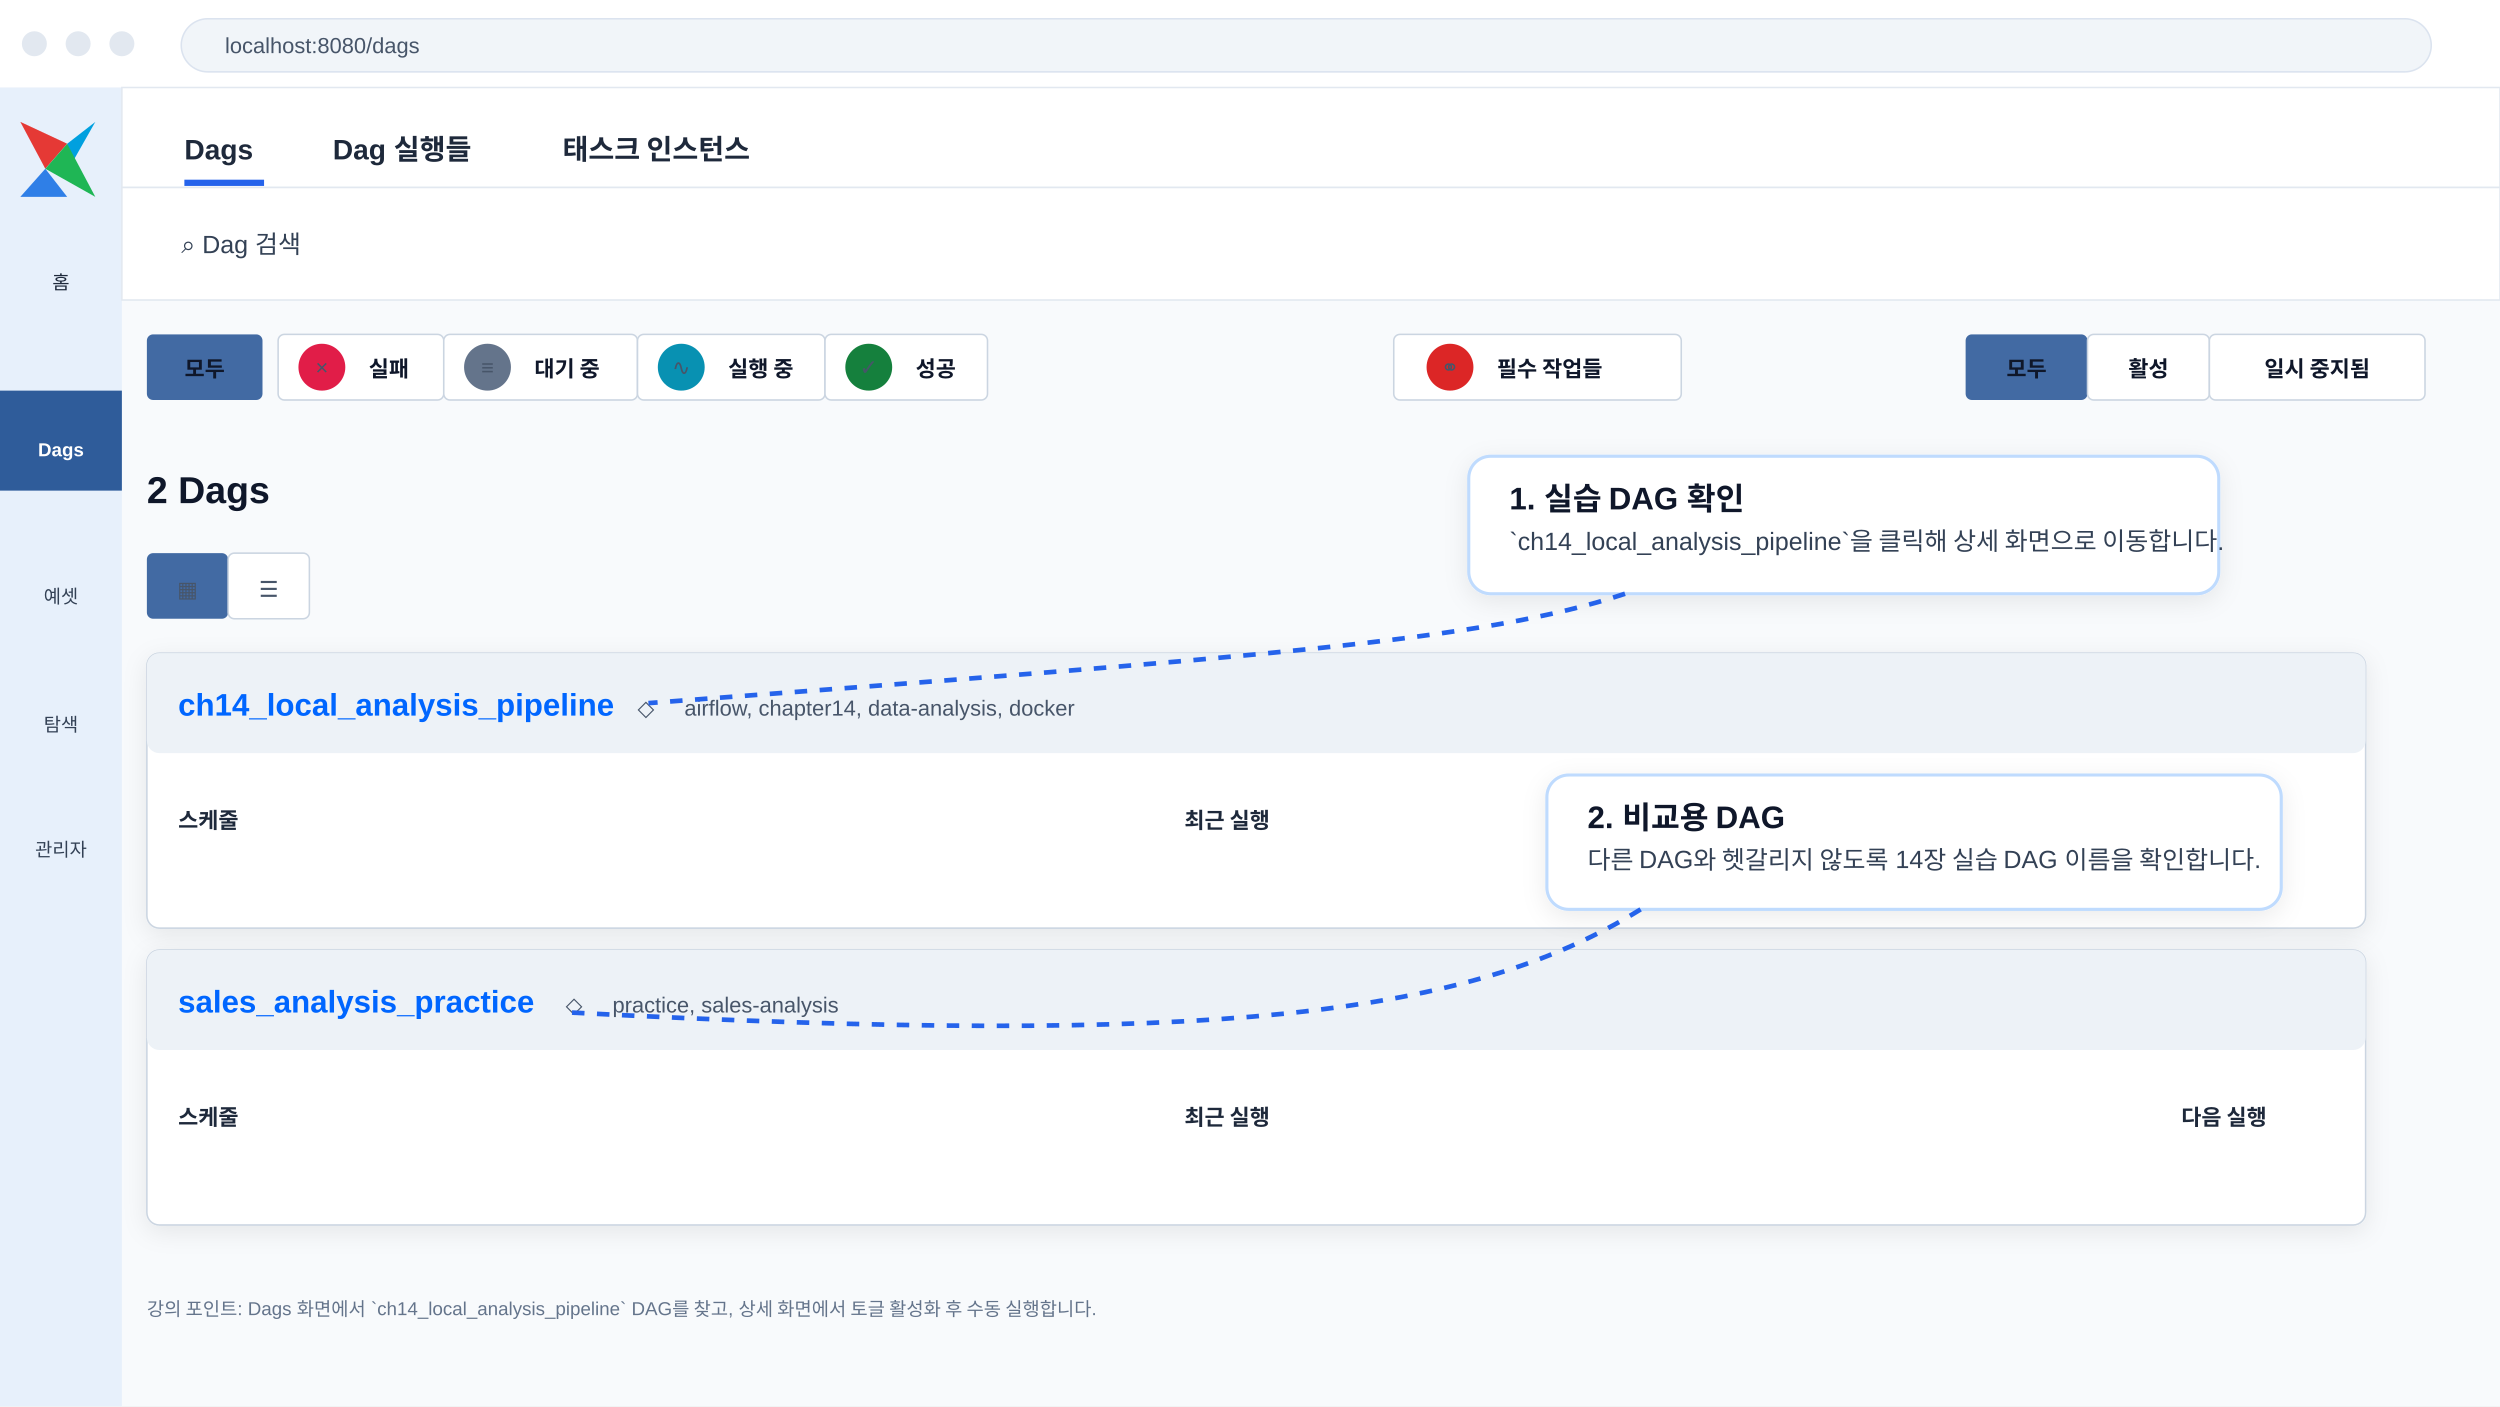
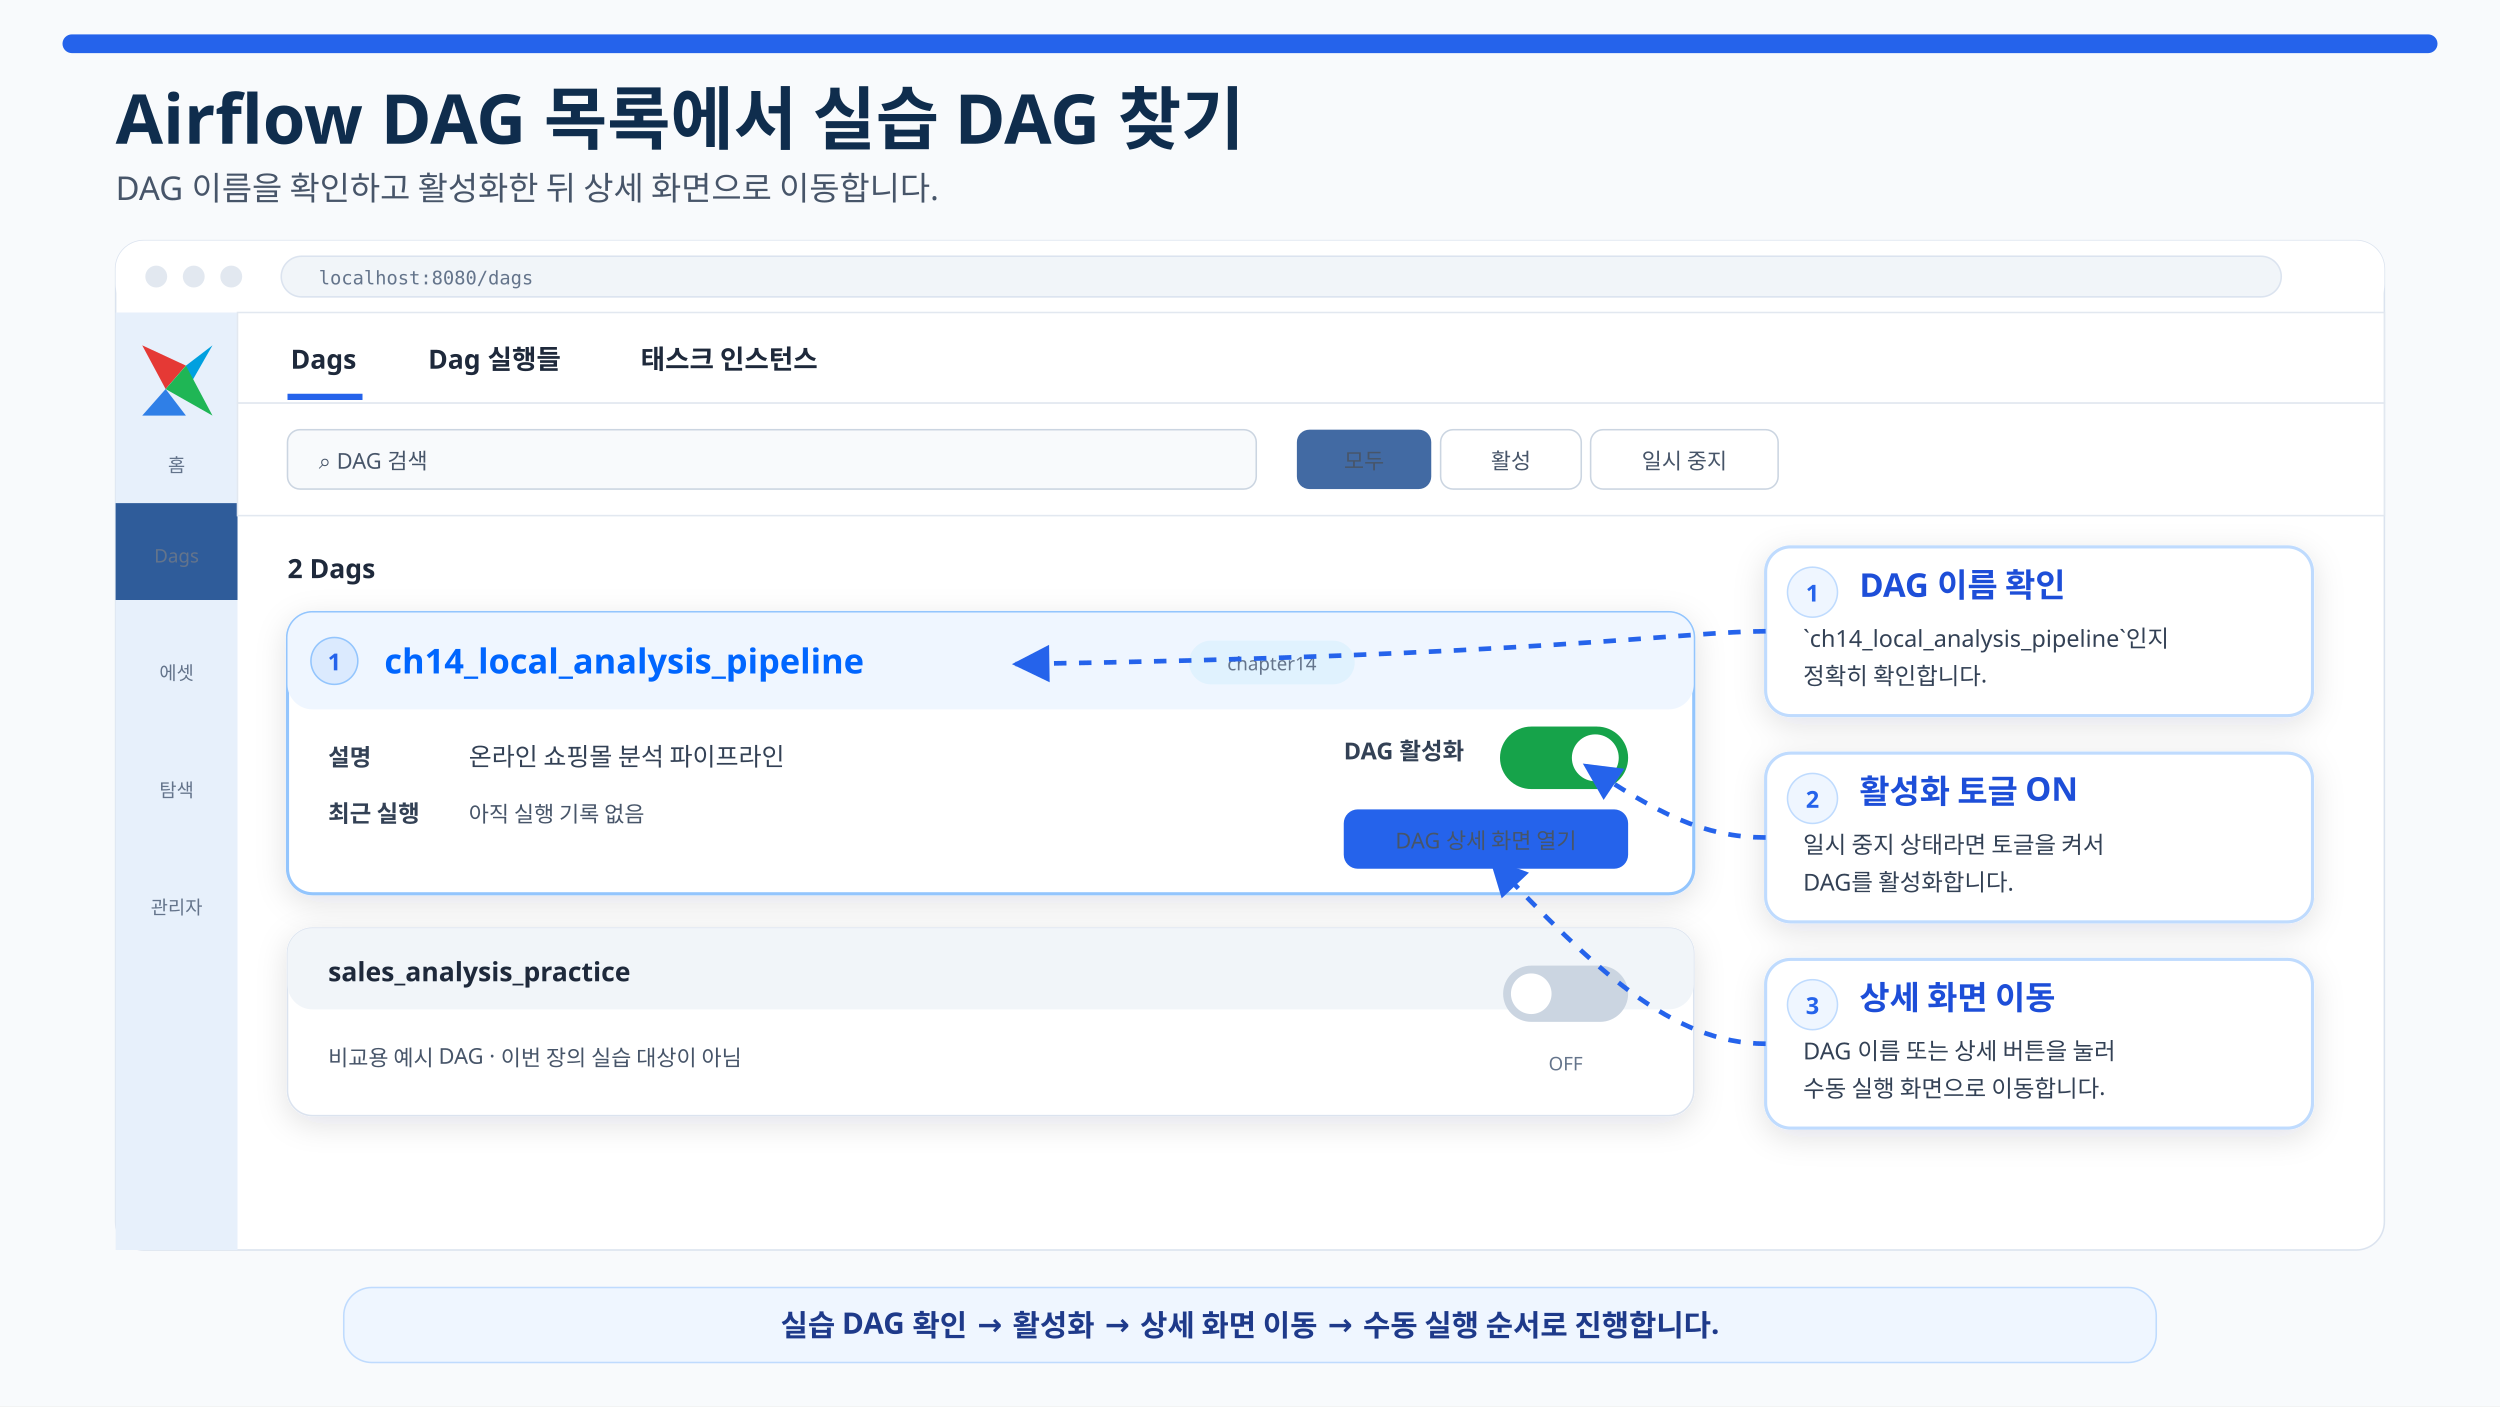
<svg xmlns="http://www.w3.org/2000/svg" width="1600" height="900" viewBox="0 0 1600 900" role="img" aria-labelledby="title desc">
  <defs>
+     <filter id="shadow" x="-20%" y="-20%" width="140%" height="140%">
+       <feDropShadow dx="0" dy="5" stdDeviation="10" flood-color="#0f172a" flood-opacity="0.12" />
+     </filter>
+     <marker id="arrowBlue" viewBox="0 0 10 10" refX="9" refY="5" markerWidth="8" markerHeight="8" orient="auto">
+       <path d="M0 0 L10 5 L0 10 Z" fill="#2563eb" />
+     </marker>
    <style>
-       .font { font-family: "Pretendard", "Noto Sans KR", "Segoe UI", Arial, sans-serif; }
-       .mono { font-family: "Cascadia Mono", "Consolas", monospace; }
-       .title { font-size: 28px; font-weight: 700; fill: #0f172a; }
-       .nav { font-size: 18px; font-weight: 700; fill: #1e293b; }
-       .body { font-size: 16px; fill: #334155; }
-       .small { font-size: 14px; fill: #475569; }
-       .tiny { font-size: 12px; fill: #64748b; }
-       .link { fill: #0066ff; font-weight: 700; }
-       .chip-text { font-size: 14px; font-weight: 700; fill: #0f172a; }
-       .muted { fill: #64748b; }
-       .label { font-size: 14px; font-weight: 700; fill: #1e293b; }
+       text { font-family: "NanumSquare","Noto Sans KR","Malgun Gothic",sans-serif; }
+       .mono { font-family: "D2Coding","Cascadia Mono","Consolas",monospace; }
+       .title { font-size: 44px; font-weight: 800; fill: #0f2d4d; }
+       .subtitle { font-size: 21px; font-weight: 500; fill: #475569; }
+       .nav { font-size: 17px; font-weight: 750; fill: #1e293b; }
+       .body { font-size: 16px; font-weight: 500; fill: #334155; }
+       .small { font-size: 14px; font-weight: 500; fill: #475569; }
+       .tiny { font-size: 12px; font-weight: 500; fill: #64748b; }
+       .label { font-size: 15px; font-weight: 750; fill: #334155; }
+       .dagName { font-size: 22px; font-weight: 800; fill: #0066ff; }
+       .callTitle { font-size: 21px; font-weight: 800; fill: #1d4ed8; }
+       .callBody { font-size: 15px; font-weight: 500; fill: #334155; }
+       .stepNum { font-size: 15px; font-weight: 800; fill: #2563eb; }
+       .note { font-size: 19px; font-weight: 750; fill: #1e3a8a; }
    </style>
-     <filter id="shadow" x="-20%" y="-20%" width="140%" height="140%">
-       <feDropShadow dx="0" dy="4" stdDeviation="8" flood-color="#0f172a" flood-opacity="0.08" />
-     </filter>
  </defs>
  <rect width="1600" height="900" fill="#f8fafc" />
-   <rect x="0" y="0" width="1600" height="56" fill="#ffffff" />
-   <circle cx="22" cy="28" r="8" fill="#e2e8f0" />
-   <circle cx="50" cy="28" r="8" fill="#e2e8f0" />
-   <circle cx="78" cy="28" r="8" fill="#e2e8f0" />
-   <rect x="116" y="12" width="1440" height="34" rx="17" fill="#f1f5f9" stroke="#dbe3ef" />
-   <text x="144" y="34" class="font small">localhost:8080/dags</text>
-   <rect x="0" y="56" width="78" height="844" fill="#e7f0fb" />
-   <g transform="translate(13 78)">
-     <path d="M0,0 L30,14 L16,30 Z" fill="#e53935" />
-     <path d="M30,14 L48,0 L31,30 Z" fill="#00a0df" />
-     <path d="M16,30 L30,14 L48,48 Z" fill="#1fb655" />
-     <path d="M16,30 L0,48 L30,48 Z" fill="#2f7fe7" />
+   <rect x="40" y="22" width="1520" height="12" rx="6" fill="#2563eb" />
+   <text x="74" y="92" class="title">Airflow DAG 목록에서 실습 DAG 찾기</text>
+   <text x="74" y="128" class="subtitle">DAG 이름을 확인하고 활성화한 뒤 상세 화면으로 이동합니다.</text>
+   <rect x="74" y="154" width="1452" height="646" rx="18" fill="#ffffff" stroke="#dbe3ef" />
+   <rect x="74" y="154" width="1452" height="46" rx="18" fill="#ffffff" />
+   <circle cx="100" cy="177" r="7" fill="#e2e8f0" />
+   <circle cx="124" cy="177" r="7" fill="#e2e8f0" />
+   <circle cx="148" cy="177" r="7" fill="#e2e8f0" />
+   <rect x="180" y="164" width="1280" height="26" rx="13" fill="#f1f5f9" stroke="#dbe3ef" />
+   <text x="204" y="182" class="mono tiny">localhost:8080/dags</text>
+   <rect x="74" y="200" width="78" height="600" fill="#e7f0fb" />
+   <g transform="translate(91 221)">
+     <path d="M0,0 L28,13 L15,28 Z" fill="#e53935" />
+     <path d="M28,13 L45,0 L29,28 Z" fill="#00a0df" />
+     <path d="M15,28 L28,13 L45,45 Z" fill="#1fb655" />
+     <path d="M15,28 L0,45 L28,45 Z" fill="#2f7fe7" />
  </g>
-   <rect x="0" y="250" width="78" height="64" fill="#2f5c9a" />
-   <g class="font tiny" text-anchor="middle">
-     <text x="39" y="185" fill="#1e293b">홈</text>
-     <text x="39" y="292" fill="#ffffff" font-weight="700">Dags</text>
-     <text x="39" y="386" fill="#334155">예셋</text>
-     <text x="39" y="468" fill="#334155">탐색</text>
-     <text x="39" y="548" fill="#334155">관리자</text>
+   <rect x="74" y="322" width="78" height="62" fill="#2f5c9a" />
+   <g text-anchor="middle">
+     <text x="113" y="302" class="tiny">홈</text>
+     <text x="113" y="360" class="tiny" fill="#ffffff" font-weight="800">Dags</text>
+     <text x="113" y="435" class="tiny">에셋</text>
+     <text x="113" y="510" class="tiny">탐색</text>
+     <text x="113" y="585" class="tiny">관리자</text>
  </g>
-   <rect x="78" y="56" width="1522" height="64" fill="#ffffff" stroke="#e2e8f0" />
-   <text x="118" y="102" class="font nav">Dags</text>
-   <text x="213" y="102" class="font nav" fill="#334155">Dag 실행들</text>
-   <text x="360" y="102" class="font nav" fill="#334155">태스크 인스턴스</text>
-   <line x1="118" y1="117" x2="169" y2="117" stroke="#2563eb" stroke-width="4" />
-   <rect x="78" y="120" width="1522" height="72" fill="#ffffff" stroke="#e2e8f0" />
-   <text x="116" y="162" class="font body" fill="#64748b">⌕  Dag 검색</text>
-   <g transform="translate(94 214)">
-     <rect x="0" y="0" width="74" height="42" rx="4" fill="#426aa3" />
-     <text x="37" y="27" class="font chip-text" text-anchor="middle" fill="#ffffff">모두</text>
-     <rect x="84" y="0" width="106" height="42" rx="4" fill="#ffffff" stroke="#cbd5e1" />
-     <circle cx="112" cy="21" r="15" fill="#e11d48" />
-     <text x="112" y="26" class="font small" text-anchor="middle" fill="#ffffff">×</text>
-     <text x="142" y="27" class="font chip-text">실패</text>
-     <rect x="190" y="0" width="124" height="42" rx="4" fill="#ffffff" stroke="#cbd5e1" />
-     <circle cx="218" cy="21" r="15" fill="#64748b" />
-     <text x="218" y="26" class="font small" text-anchor="middle" fill="#ffffff">≡</text>
-     <text x="248" y="27" class="font chip-text">대기 중</text>
-     <rect x="314" y="0" width="120" height="42" rx="4" fill="#ffffff" stroke="#cbd5e1" />
-     <circle cx="342" cy="21" r="15" fill="#0891b2" />
-     <text x="342" y="26" class="font small" text-anchor="middle" fill="#ffffff">∿</text>
-     <text x="372" y="27" class="font chip-text">실행 중</text>
-     <rect x="434" y="0" width="104" height="42" rx="4" fill="#ffffff" stroke="#cbd5e1" />
-     <circle cx="462" cy="21" r="15" fill="#15803d" />
-     <text x="462" y="26" class="font small" text-anchor="middle" fill="#ffffff">✓</text>
-     <text x="492" y="27" class="font chip-text">성공</text>
+   <rect x="152" y="200" width="1374" height="58" fill="#ffffff" stroke="#e2e8f0" />
+   <text x="186" y="236" class="nav">Dags</text>
+   <text x="274" y="236" class="nav">Dag 실행들</text>
+   <text x="410" y="236" class="nav">태스크 인스턴스</text>
+   <line x1="184" y1="254" x2="232" y2="254" stroke="#2563eb" stroke-width="4" />
+   <rect x="152" y="258" width="1374" height="72" fill="#ffffff" stroke="#e2e8f0" />
+   <rect x="184" y="275" width="620" height="38" rx="8" fill="#f8fafc" stroke="#cbd5e1" />
+   <text x="204" y="300" class="small">⌕  DAG 검색</text>
+   <rect x="830" y="275" width="86" height="38" rx="8" fill="#426aa3" />
+   <text x="873" y="300" text-anchor="middle" class="small" fill="#ffffff" font-weight="800">모두</text>
+   <rect x="922" y="275" width="90" height="38" rx="8" fill="#ffffff" stroke="#cbd5e1" />
+   <text x="967" y="300" text-anchor="middle" class="small">활성</text>
+   <rect x="1018" y="275" width="120" height="38" rx="8" fill="#ffffff" stroke="#cbd5e1" />
+   <text x="1078" y="300" text-anchor="middle" class="small">일시 중지</text>
+   <text x="184" y="370" class="nav">2 Dags</text>
+   <g filter="url(#shadow)">
+     <rect x="184" y="392" width="900" height="180" rx="16" fill="#ffffff" stroke="#93c5fd" stroke-width="2" />
+     <rect x="184" y="392" width="900" height="62" rx="16" fill="#eff6ff" />
  </g>
-   <rect x="892" y="214" width="184" height="42" rx="4" fill="#ffffff" stroke="#cbd5e1" />
-   <circle cx="928" cy="235" r="15" fill="#dc2626" />
-   <text x="928" y="240" class="font small" text-anchor="middle" fill="#ffffff">⚭</text>
-   <text x="958" y="241" class="font chip-text">필수 작업들</text>
-   <g transform="translate(1258 214)">
-     <rect x="0" y="0" width="78" height="42" rx="4" fill="#426aa3" />
-     <text x="39" y="27" class="font chip-text" text-anchor="middle" fill="#ffffff">모두</text>
-     <rect x="78" y="0" width="78" height="42" rx="4" fill="#ffffff" stroke="#cbd5e1" />
-     <text x="117" y="27" class="font chip-text" text-anchor="middle">활성</text>
-     <rect x="156" y="0" width="138" height="42" rx="4" fill="#ffffff" stroke="#cbd5e1" />
-     <text x="225" y="27" class="font chip-text" text-anchor="middle">일시 중지됨</text>
+   <circle cx="214" cy="423" r="15" fill="#dbeafe" stroke="#93c5fd" />
+   <text x="214" y="429" text-anchor="middle" class="stepNum">1</text>
+   <text x="246" y="431" class="dagName">ch14_local_analysis_pipeline</text>
+   <rect x="761" y="410" width="106" height="28" rx="14" fill="#e0f2fe" />
+   <text x="814" y="429" text-anchor="middle" class="tiny" fill="#0369a1" font-weight="800">chapter14</text>
+   <text x="210" y="490" class="label">설명</text>
+   <text x="300" y="490" class="body">온라인 쇼핑몰 분석 파이프라인</text>
+   <text x="210" y="526" class="label">최근 실행</text>
+   <text x="300" y="526" class="small">아직 실행 기록 없음</text>
+   <text x="860" y="486" class="label">DAG 활성화</text>
+   <rect x="960" y="465" width="82" height="40" rx="20" fill="#16a34a" />
+   <circle cx="1021" cy="485" r="15" fill="#ffffff" />
+   <text x="1001" y="531" text-anchor="middle" class="tiny" fill="#166534">ON</text>
+   <rect x="860" y="518" width="182" height="38" rx="9" fill="#2563eb" />
+   <text x="951" y="543" text-anchor="middle" class="small" fill="#ffffff" font-weight="800">DAG 상세 화면 열기</text>
+   <g filter="url(#shadow)">
+     <rect x="184" y="594" width="900" height="120" rx="16" fill="#ffffff" stroke="#dbe3ef" />
+     <rect x="184" y="594" width="900" height="52" rx="16" fill="#f1f5f9" />
  </g>
-   <text x="94" y="322" class="font title" style="font-size:24px;">2 Dags</text>
-   <rect x="94" y="354" width="52" height="42" rx="4" fill="#426aa3" />
-   <text x="120" y="382" class="font small" text-anchor="middle" fill="#ffffff">▦</text>
-   <rect x="146" y="354" width="52" height="42" rx="4" fill="#ffffff" stroke="#cbd5e1" />
-   <text x="172" y="382" class="font small" text-anchor="middle" fill="#64748b">☰</text>
+   <text x="210" y="628" class="nav" fill="#64748b">sales_analysis_practice</text>
+   <text x="210" y="682" class="small">비교용 예시 DAG · 이번 장의 실습 대상이 아님</text>
+   <rect x="962" y="618" width="80" height="36" rx="18" fill="#cbd5e1" />
+   <circle cx="980" cy="636" r="13" fill="#ffffff" />
+   <text x="1002" y="685" text-anchor="middle" class="tiny">OFF</text>
  <g filter="url(#shadow)">
-     <rect x="94" y="418" width="1420" height="176" rx="8" fill="#ffffff" stroke="#cbd5e1" />
-     <rect x="94" y="418" width="1420" height="64" rx="8" fill="#edf2f7" />
+     <rect x="1130" y="350" width="350" height="108" rx="16" fill="#ffffff" stroke="#bfdbfe" stroke-width="2" />
+     <rect x="1130" y="482" width="350" height="108" rx="16" fill="#ffffff" stroke="#bfdbfe" stroke-width="2" />
+     <rect x="1130" y="614" width="350" height="108" rx="16" fill="#ffffff" stroke="#bfdbfe" stroke-width="2" />
  </g>
-   <text x="114" y="458" class="font link" style="font-size:20px;">ch14_local_analysis_pipeline</text>
-   <text x="408" y="458" class="font small">◇</text>
-   <text x="438" y="458" class="font small" fill="#0066ff">airflow, chapter14, data-analysis, docker</text>
-   <text x="114" y="530" class="font label">스케줄</text>
-   <text x="758" y="530" class="font label">최근 실행</text>
-   <text x="1396" y="530" class="font label">다음 실행</text>
-   <g filter="url(#shadow)">
-     <rect x="94" y="608" width="1420" height="176" rx="8" fill="#ffffff" stroke="#cbd5e1" />
-     <rect x="94" y="608" width="1420" height="64" rx="8" fill="#edf2f7" />
-   </g>
-   <text x="114" y="648" class="font link" style="font-size:20px;">sales_analysis_practice</text>
-   <text x="362" y="648" class="font small">◇</text>
-   <text x="392" y="648" class="font small" fill="#0066ff">practice, sales-analysis</text>
-   <text x="114" y="720" class="font label">스케줄</text>
-   <text x="758" y="720" class="font label">최근 실행</text>
-   <text x="1396" y="720" class="font label">다음 실행</text>
-   <g filter="url(#shadow)">
-     <rect x="940" y="292" width="480" height="88" rx="14" fill="#ffffff" stroke="#bfdbfe" stroke-width="2" />
-     <rect x="990" y="496" width="470" height="86" rx="14" fill="#ffffff" stroke="#bfdbfe" stroke-width="2" />
-   </g>
-   <path d="M1040 380 C950 410, 810 420, 415 450" fill="none" stroke="#2563eb" stroke-width="3" stroke-dasharray="8 8" />
-   <text x="966" y="326" class="font title" style="font-size:20px;" fill="#1d4ed8">1. 실습 DAG 확인</text>
-   <text x="966" y="352" class="font body">`ch14_local_analysis_pipeline`을 클릭해 상세 화면으로 이동합니다.</text>
-   <path d="M1050 582 C940 650, 780 670, 365 648" fill="none" stroke="#2563eb" stroke-width="3" stroke-dasharray="8 8" />
-   <text x="1016" y="530" class="font title" style="font-size:20px;" fill="#1d4ed8">2. 비교용 DAG</text>
-   <text x="1016" y="556" class="font body">다른 DAG와 헷갈리지 않도록 14장 실습 DAG 이름을 확인합니다.</text>
-   <text x="94" y="842" class="font tiny">강의 포인트: Dags 화면에서 `ch14_local_analysis_pipeline` DAG를 찾고, 상세 화면에서 토글 활성화 후 수동 실행합니다.</text>
+   <circle cx="1160" cy="379" r="16" fill="#eff6ff" stroke="#bfdbfe" />
+   <text x="1160" y="385" text-anchor="middle" class="stepNum">1</text>
+   <text x="1190" y="382" class="callTitle">DAG 이름 확인</text>
+   <text x="1154" y="414" class="callBody">`ch14_local_analysis_pipeline`인지</text>
+   <text x="1154" y="438" class="callBody">정확히 확인합니다.</text>
+   <circle cx="1160" cy="511" r="16" fill="#eff6ff" stroke="#bfdbfe" />
+   <text x="1160" y="517" text-anchor="middle" class="stepNum">2</text>
+   <text x="1190" y="514" class="callTitle">활성화 토글 ON</text>
+   <text x="1154" y="546" class="callBody">일시 중지 상태라면 토글을 켜서</text>
+   <text x="1154" y="570" class="callBody">DAG를 활성화합니다.</text>
+   <circle cx="1160" cy="643" r="16" fill="#eff6ff" stroke="#bfdbfe" />
+   <text x="1160" y="649" text-anchor="middle" class="stepNum">3</text>
+   <text x="1190" y="646" class="callTitle">상세 화면 이동</text>
+   <text x="1154" y="678" class="callBody">DAG 이름 또는 상세 버튼을 눌러</text>
+   <text x="1154" y="702" class="callBody">수동 실행 화면으로 이동합니다.</text>
+   <path d="M1130 404 C1080 404 980 420 650 425" fill="none" stroke="#2563eb" stroke-width="3" stroke-dasharray="8 8" marker-end="url(#arrowBlue)" />
+   <path d="M1130 536 C1090 536 1060 520 1015 490" fill="none" stroke="#2563eb" stroke-width="3" stroke-dasharray="8 8" marker-end="url(#arrowBlue)" />
+   <path d="M1130 668 C1070 668 1020 620 955 551" fill="none" stroke="#2563eb" stroke-width="3" stroke-dasharray="8 8" marker-end="url(#arrowBlue)" />
+   <rect x="220" y="824" width="1160" height="48" rx="18" fill="#eff6ff" stroke="#bfdbfe" />
+   <text x="800" y="855" text-anchor="middle" class="note">실습 DAG 확인 → 활성화 → 상세 화면 이동 → 수동 실행 순서로 진행합니다.</text>
</svg>
